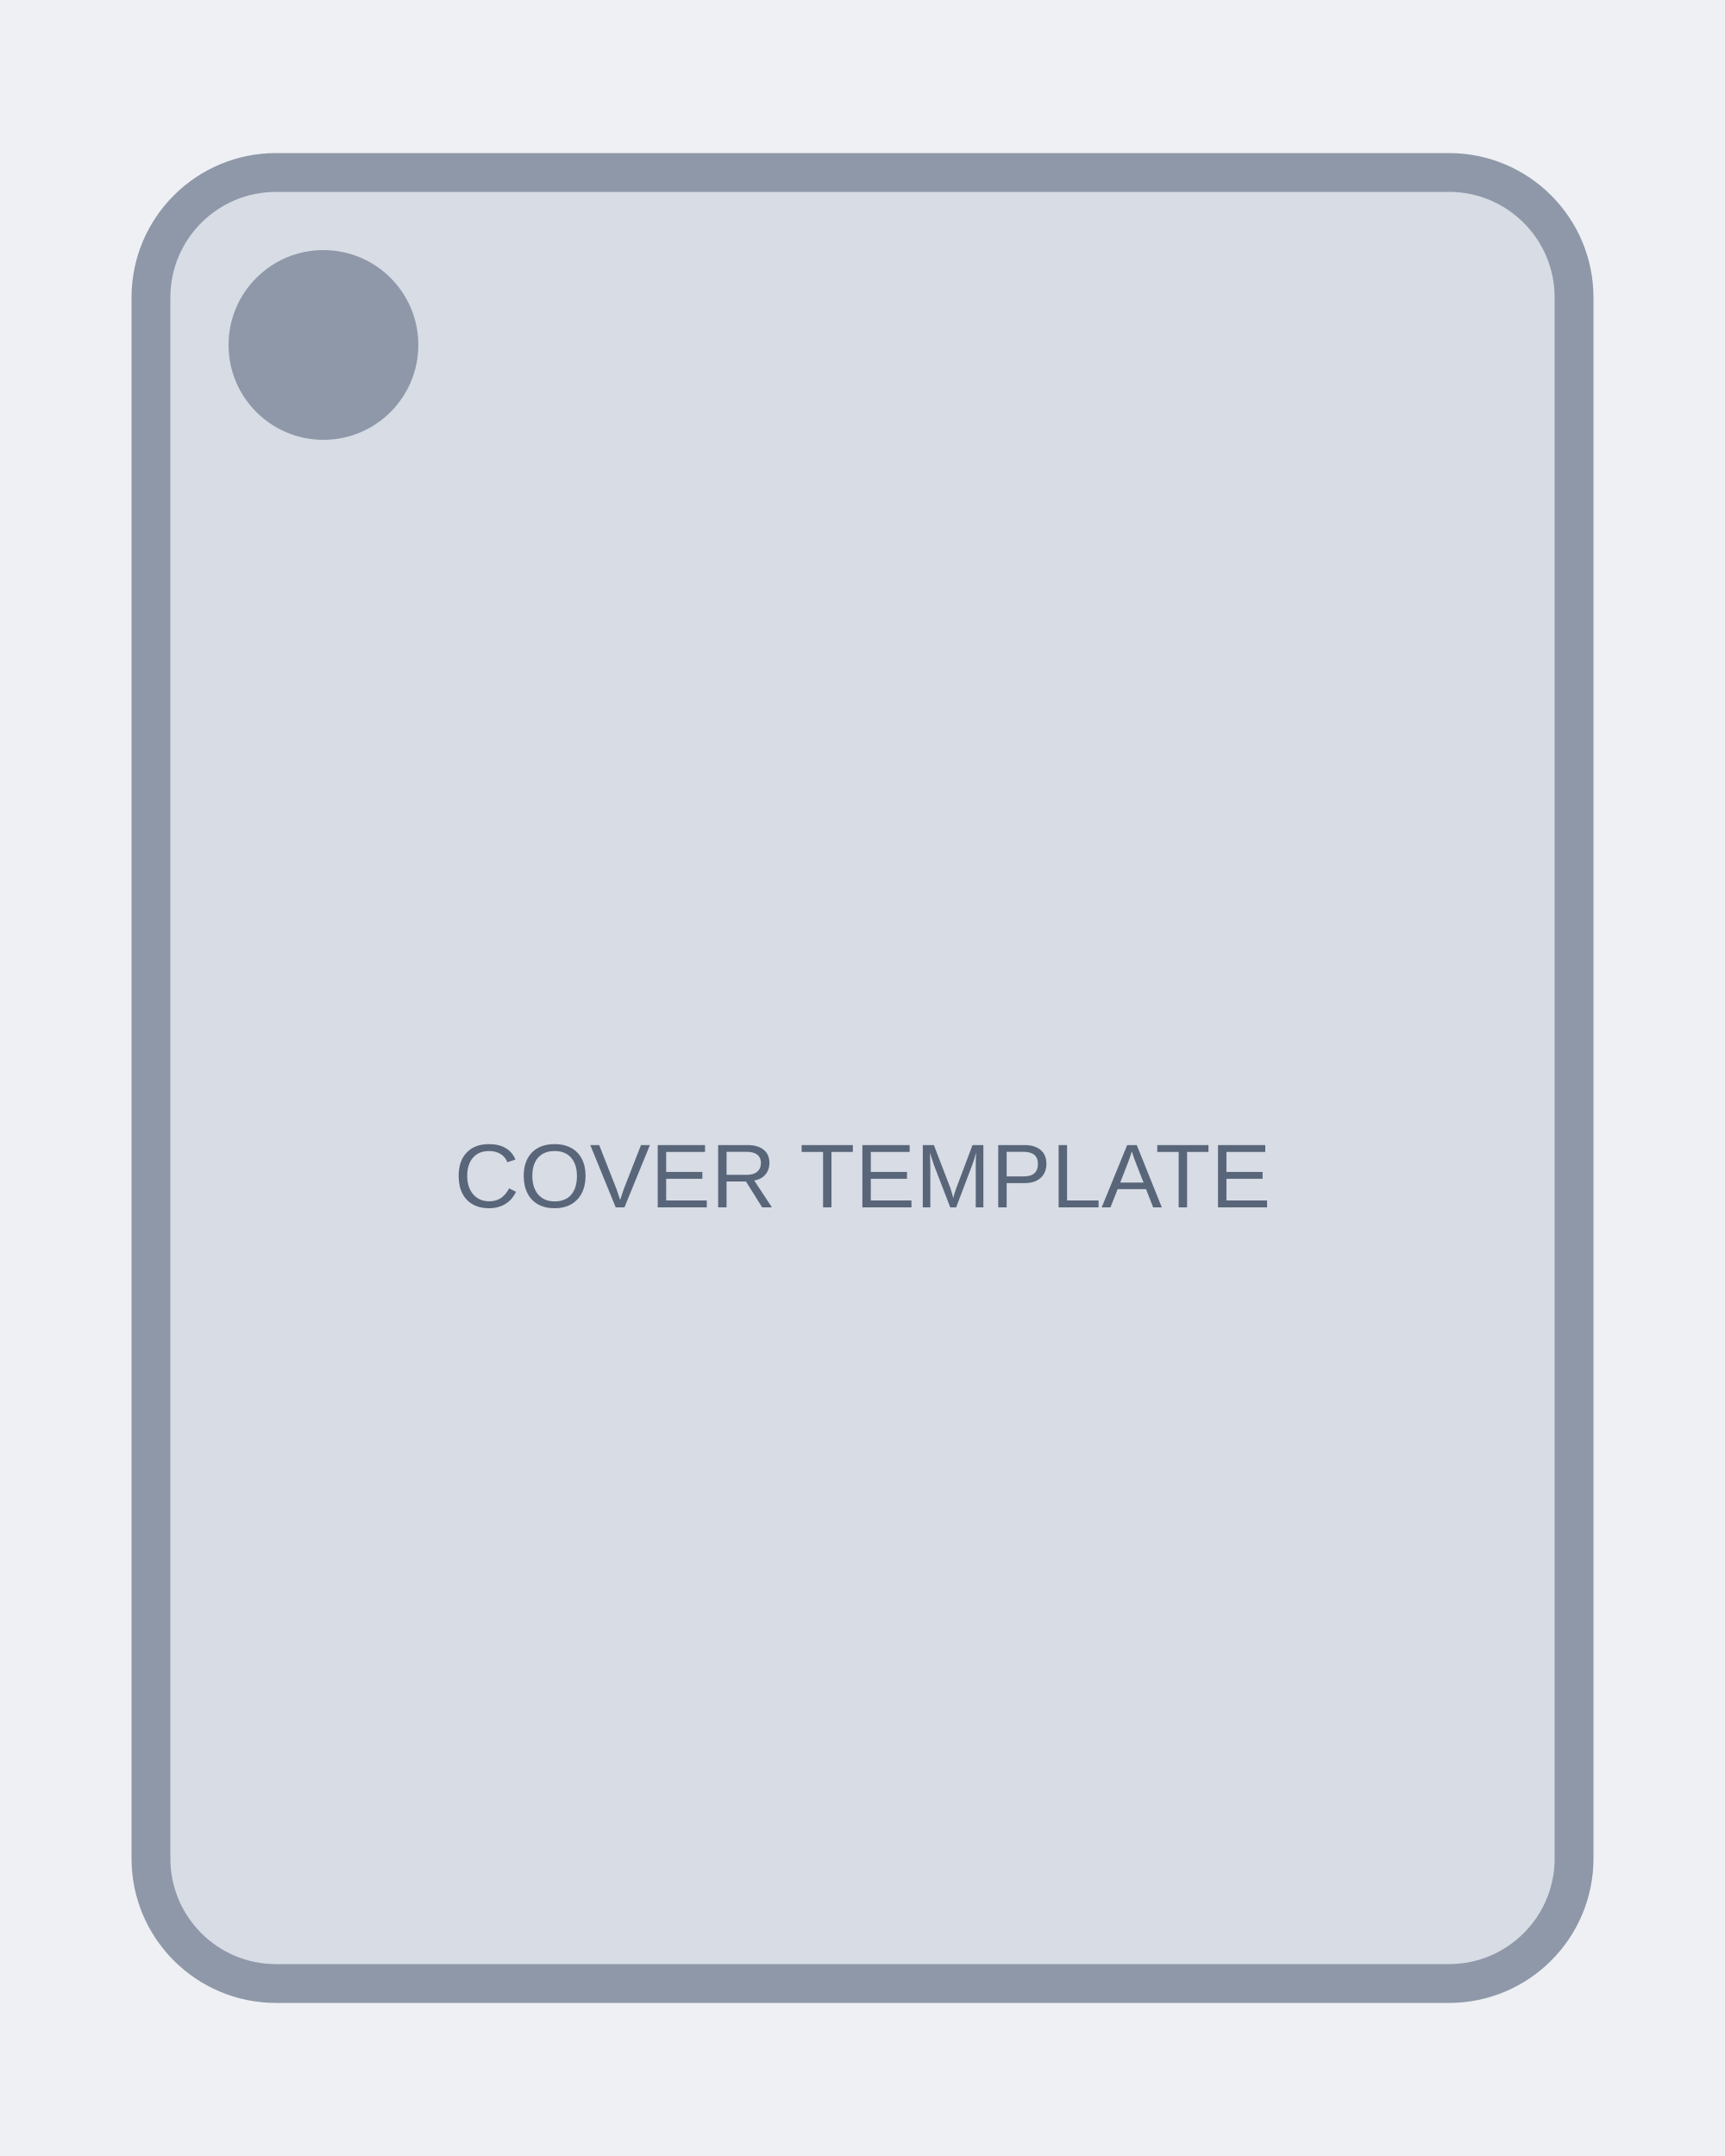
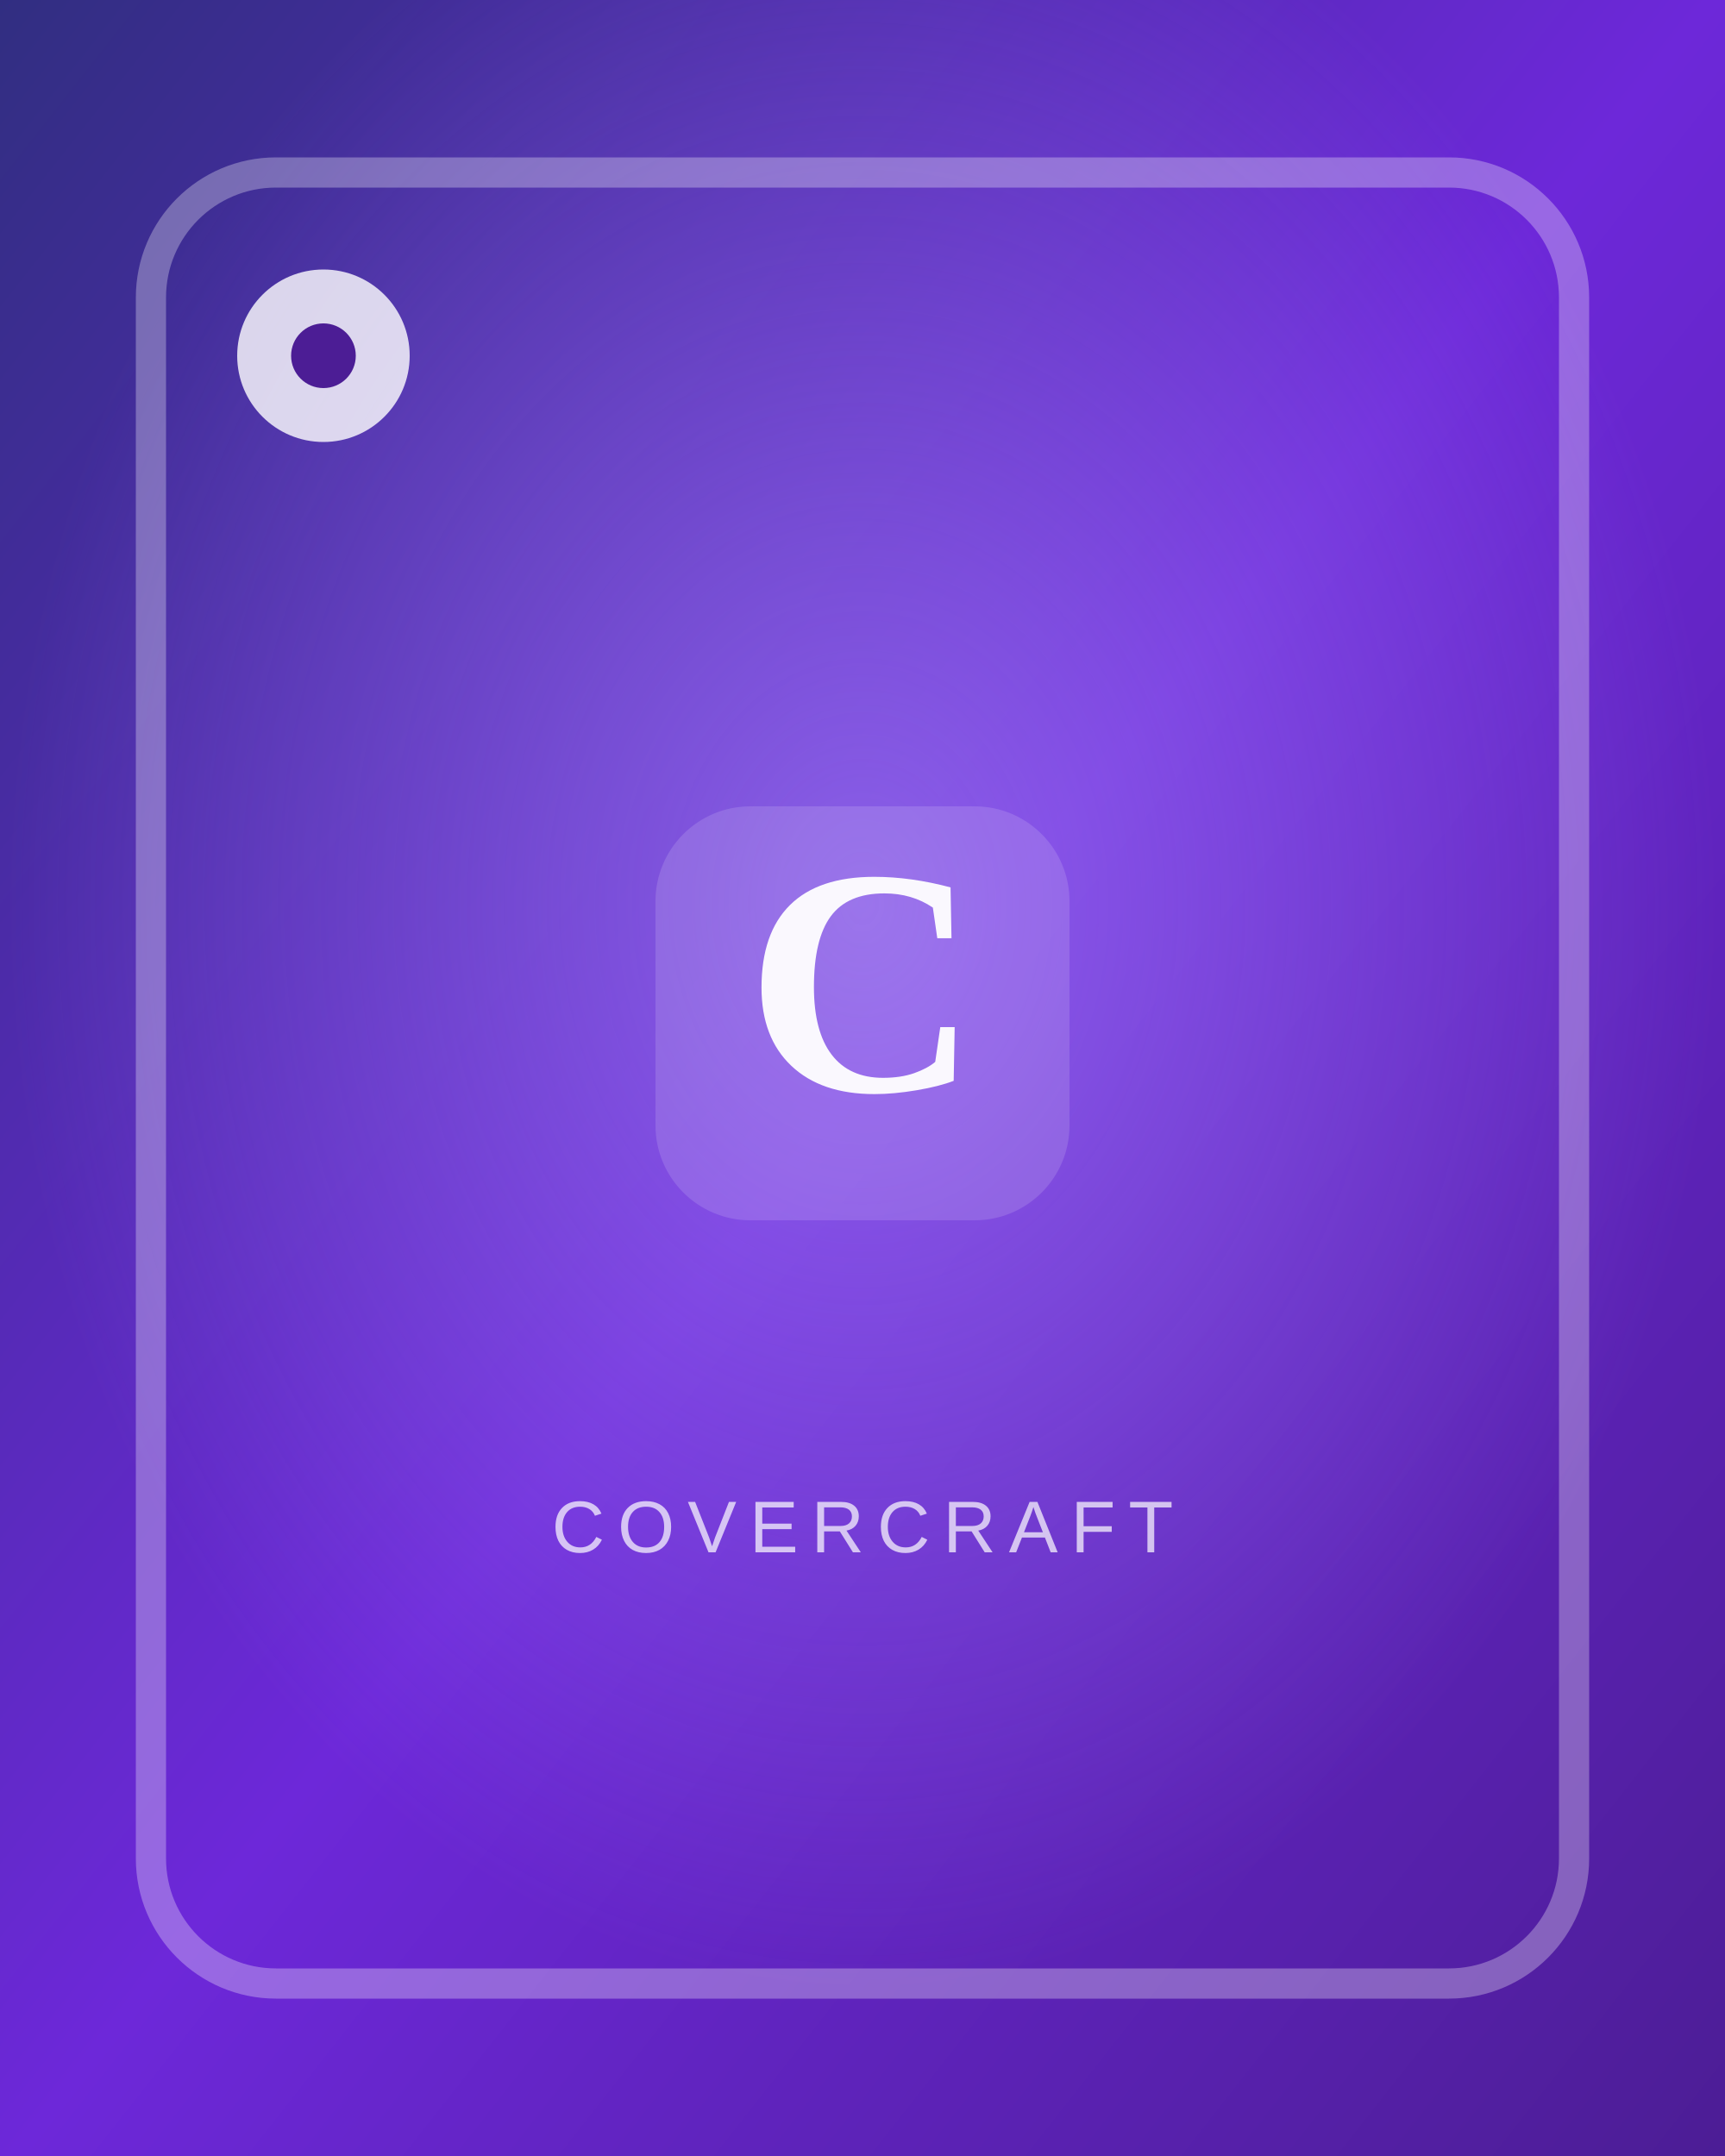
<svg xmlns="http://www.w3.org/2000/svg" viewBox="0 0 800 1000">
-   <rect width="800" height="1000" fill="#eef0f4" />
-   <rect x="70" y="80" width="660" height="840" rx="58" fill="#d7dce5" stroke="#8e98a8" stroke-width="18" />
-   <circle cx="150" cy="160" r="44" fill="#8e98a8" />
-   <text x="400" y="560" text-anchor="middle" fill="#596579" font-family="Arial, sans-serif" font-size="42">COVER TEMPLATE</text>
+   <defs>
+     <linearGradient id="ph-base" x1="0" y1="0" x2="1" y2="1">
+       <stop offset="0" stop-color="#312e81" />
+       <stop offset="0.5" stop-color="#6d28d9" />
+       <stop offset="1" stop-color="#4c1d95" />
+     </linearGradient>
+     <radialGradient id="ph-glow" cx="0.5" cy="0.42" r="0.5">
+       <stop offset="0" stop-color="#a78bfa" stop-opacity="0.55" />
+       <stop offset="1" stop-color="#a78bfa" stop-opacity="0" />
+     </radialGradient>
+   </defs>
+   <rect width="800" height="1000" fill="url(#ph-base)" />
+   <rect width="800" height="1000" fill="url(#ph-glow)" />
+   <rect x="70" y="80" width="660" height="840" rx="58" fill="none" stroke="#ffffff" stroke-width="14" opacity="0.3" />
+   <circle cx="150" cy="165" r="40" fill="#ffffff" opacity="0.8" />
+   <circle cx="150" cy="165" r="15" fill="#4c1d95" />
+   <g transform="translate(400,470)">
+     <rect x="-96" y="-96" width="192" height="192" rx="44" fill="#ffffff" opacity="0.14" />
+     <text x="0" y="36" text-anchor="middle" fill="#ffffff" font-family="Georgia, 'Times New Roman', serif" font-size="150" font-weight="bold" opacity="0.95">C</text>
+   </g>
+   <text x="400" y="720" text-anchor="middle" fill="#ffffff" font-family="Arial, sans-serif" font-size="34" letter-spacing="6" opacity="0.7">COVERCRAFT</text>
</svg>
